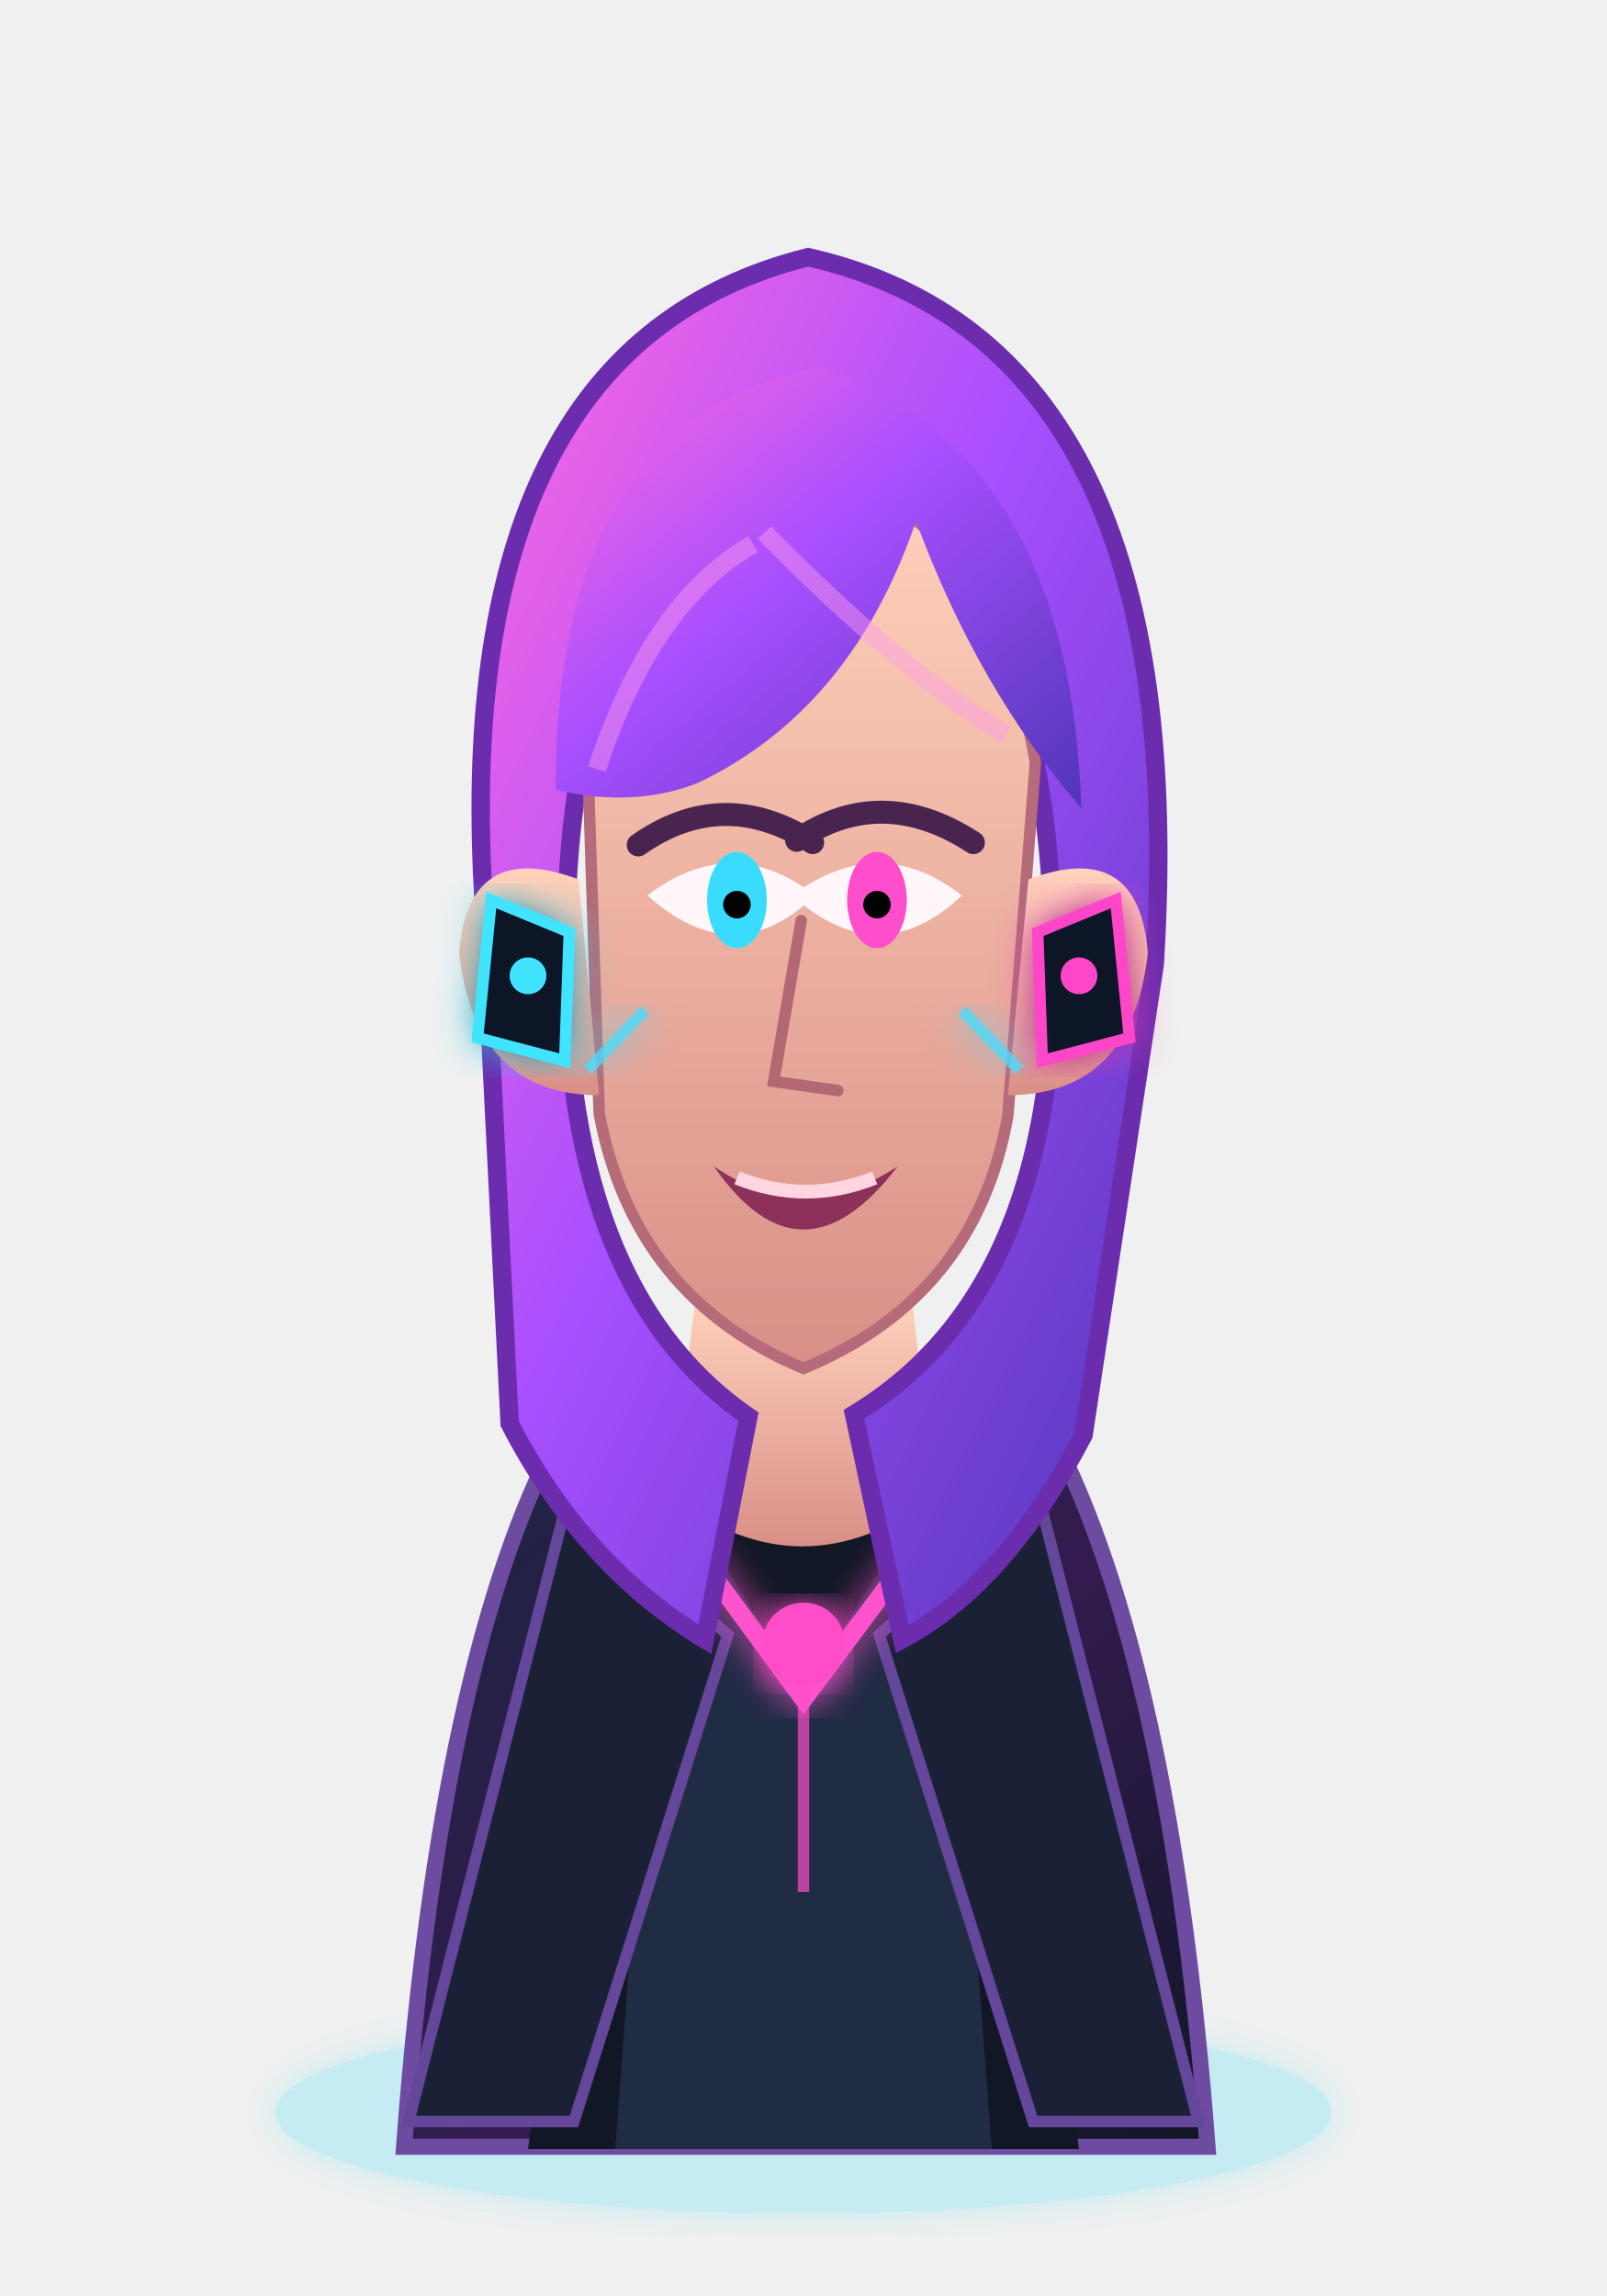
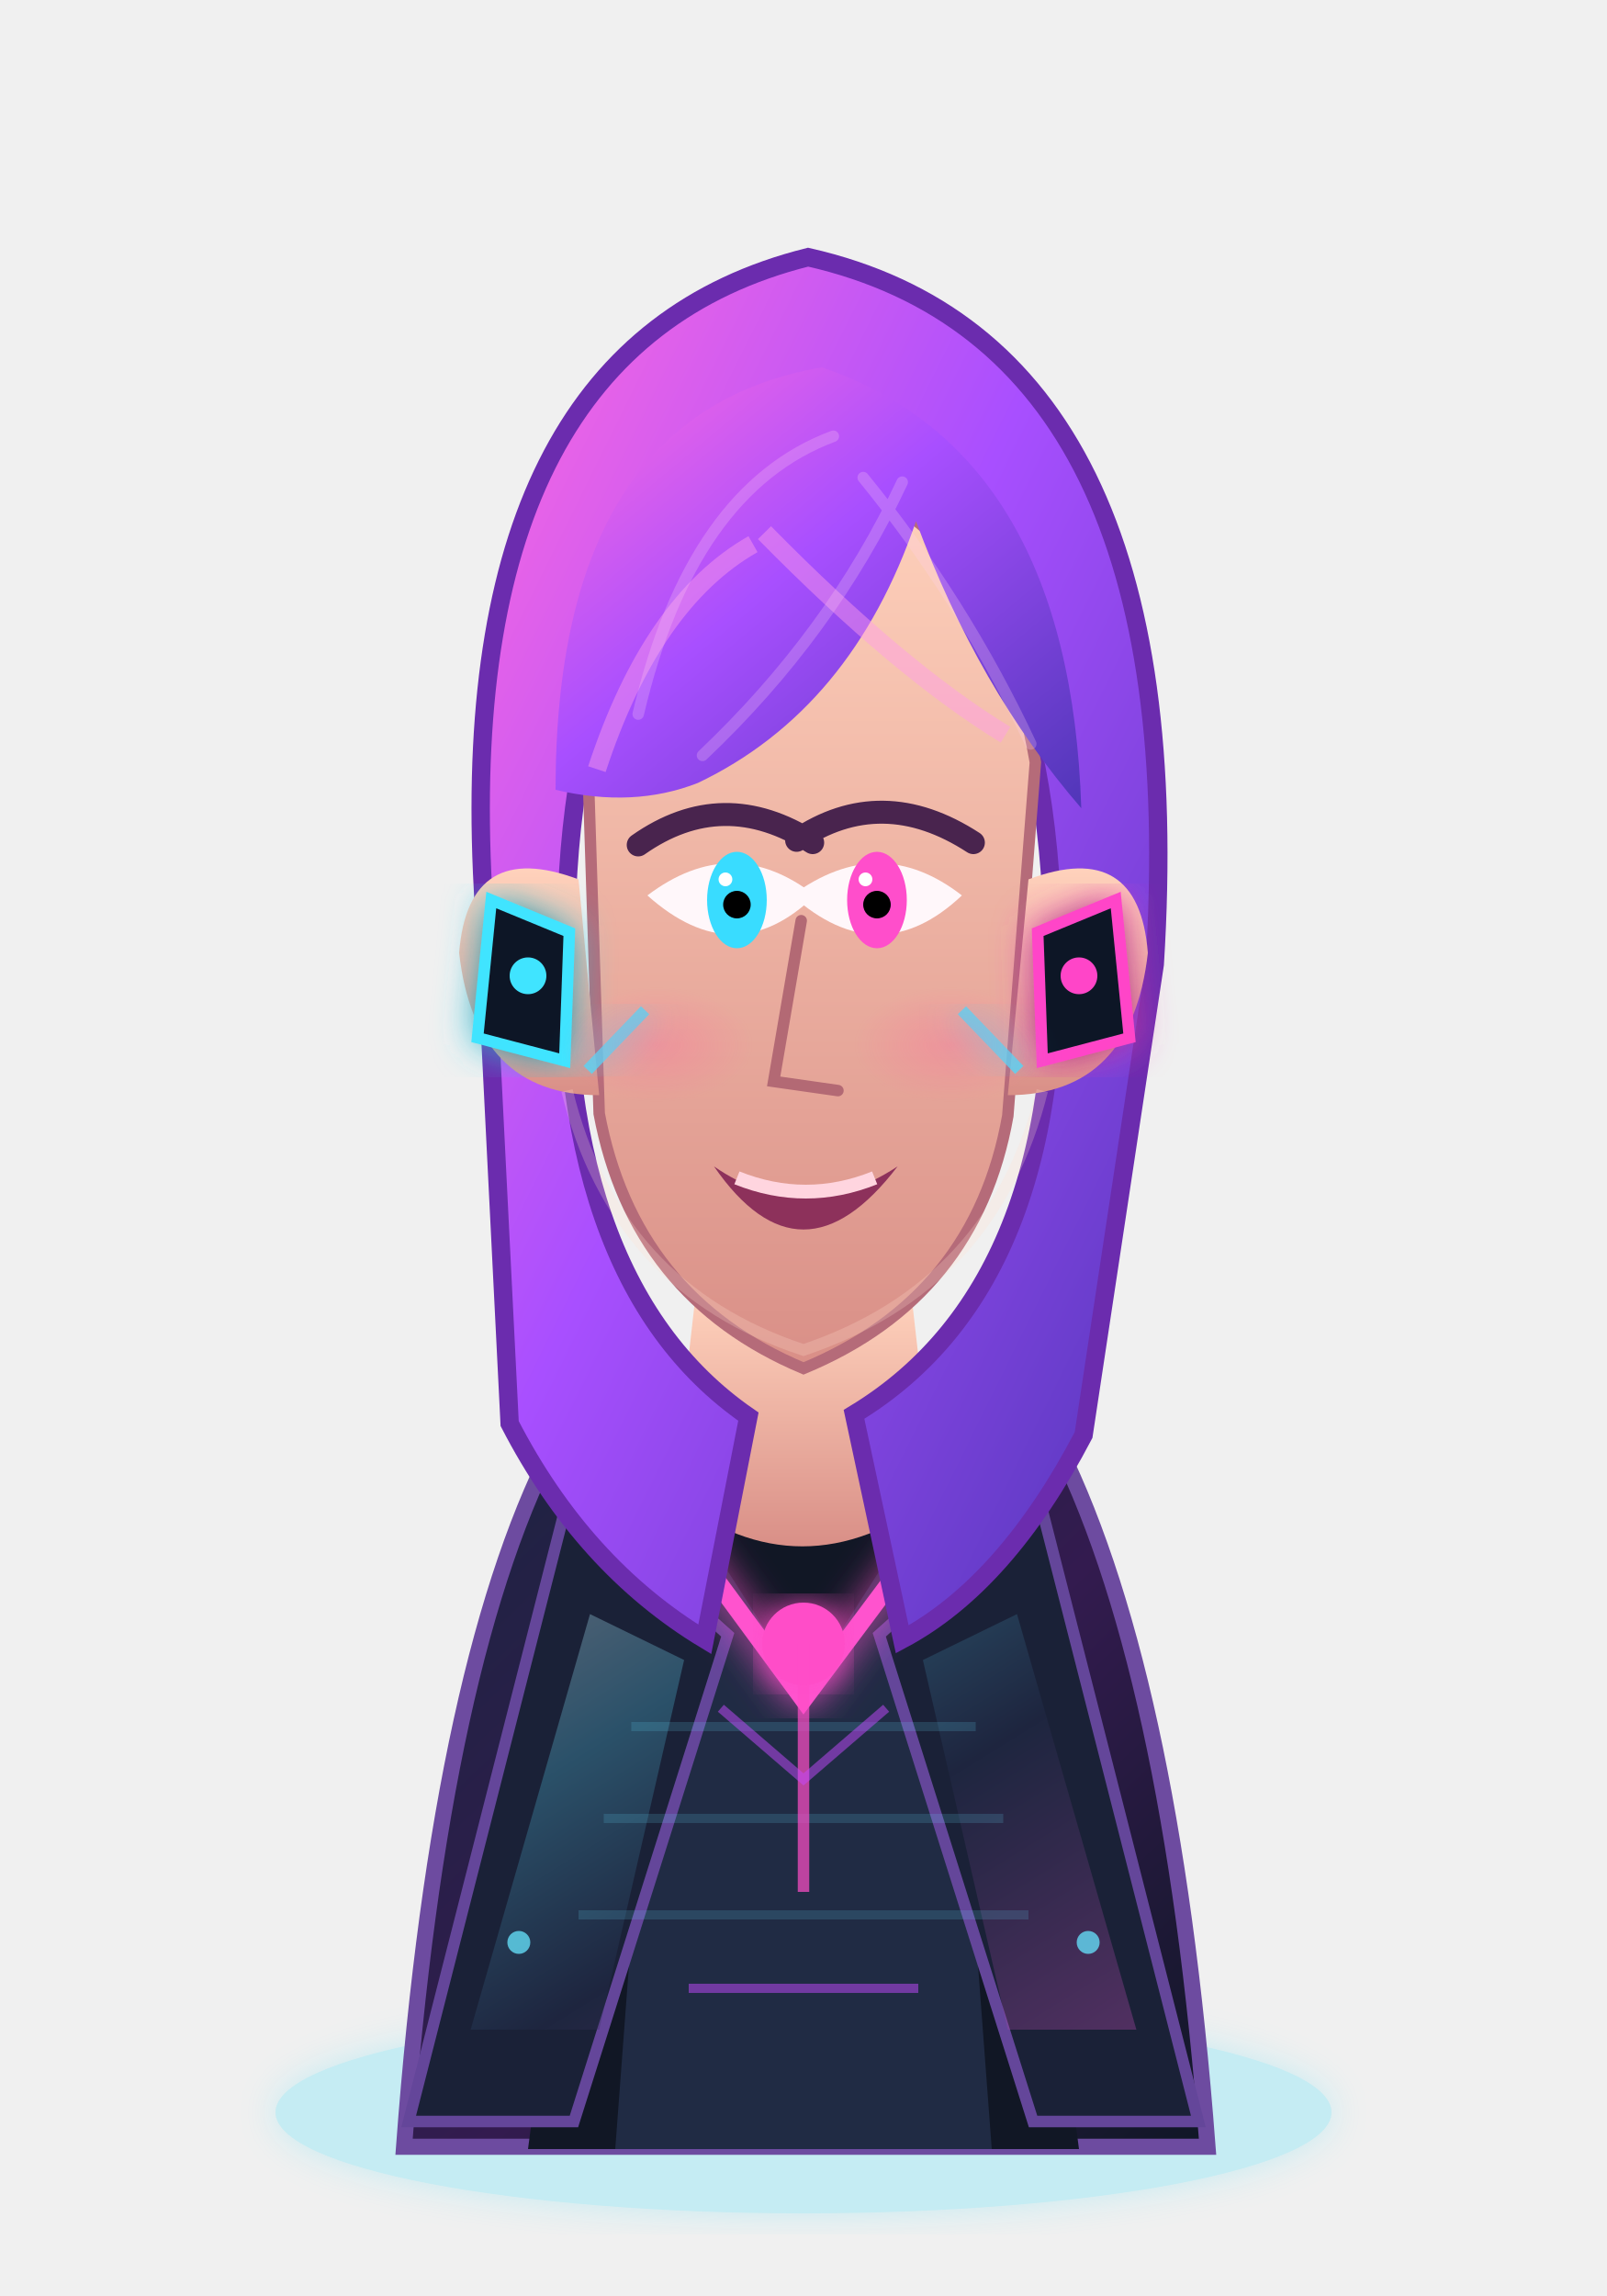
<svg xmlns="http://www.w3.org/2000/svg" width="700" height="1000" viewBox="0 0 700 1000">
  <defs>
    <linearGradient id="hair" x1="0" y1="0" x2="1" y2="1">
      <stop stop-color="#ff6adf" />
      <stop offset=".45" stop-color="#a84fff" />
      <stop offset="1" stop-color="#5036b8" />
    </linearGradient>
    <linearGradient id="skin" x1="0" y1="0" x2="0" y2="1">
      <stop stop-color="#ffd2bc" />
      <stop offset="1" stop-color="#d98f87" />
    </linearGradient>
    <linearGradient id="jacket" x1="0" y1="0" x2="1" y2="1">
      <stop stop-color="#19253f" />
      <stop offset=".55" stop-color="#331b4f" />
      <stop offset="1" stop-color="#101726" />
    </linearGradient>
+     <linearGradient id="metal" x1="0" y1="0" x2="1" y2="1">
+       <stop stop-color="#d8f6ff" />
+       <stop offset=".25" stop-color="#4eb7d4" />
+       <stop offset=".55" stop-color="#252d4f" />
+       <stop offset="1" stop-color="#c64db9" />
+     </linearGradient>
+     <radialGradient id="blush">
+       <stop stop-color="#ff699d" stop-opacity=".32" />
+       <stop offset="1" stop-color="#ff699d" stop-opacity="0" />
+     </radialGradient>
    <filter id="g">
      <feGaussianBlur stdDeviation="8" result="b" />
      <feMerge>
        <feMergeNode in="b" />
        <feMergeNode in="SourceGraphic" />
      </feMerge>
    </filter>
  </defs>
  <ellipse cx="350" cy="920" rx="230" ry="44" fill="#00d8ff" opacity=".18" filter="url(#g)" />
  <path d="M176 935Q192 720 244 624Q350 570 458 624Q510 724 526 935Z" fill="url(#jacket)" stroke="#6d4ba0" stroke-width="7" />
  <path d="M270 632Q350 694 430 632L470 936H230Z" fill="#111725" />
  <path d="M290 642l60 94 60-94 22 294H268Z" fill="#202b44" />
  <path d="M248 650l-70 274h72l67-212zM452 650l70 274h-72l-67-212z" fill="#1a2137" stroke="#64469a" stroke-width="5" />
  <path d="M289 657l61 83 62-83" fill="none" stroke="#ff53ce" stroke-width="8" filter="url(#g)" />
+   <path d="M205 884l52-181 41 20-37 161zM495 884l-52-181-41 20 37 161z" fill="url(#metal)" opacity=".32" />
+   <path d="M275 752h150M263 792h174M252 834h196" stroke="#65dfff" stroke-opacity=".16" stroke-width="4" />
+   <g fill="#66e6ff" opacity=".75">
+     <circle cx="226" cy="846" r="5" />
+     <circle cx="474" cy="846" r="5" />
+   </g>
  <path d="M303 564h94l10 88q-58 43-114 0z" fill="url(#skin)" />
  <path d="M210 380Q200 150 352 112Q520 150 503 420L472 625Q438 690 393 714L372 616Q468 558 458 390Q449 228 349 213Q254 232 247 389Q239 557 326 617L307 714Q254 682 222 620Z" fill="url(#hair)" stroke="#6b2cae" stroke-width="8" />
  <path d="M256 330Q275 214 350 207Q431 217 451 332L439 486Q425 565 350 596Q276 565 261 485Z" fill="url(#skin)" stroke="#b56b79" stroke-width="5" />
  <path d="M242 344Q242 180 358 160Q466 197 471 352Q426 300 399 227Q371 309 304 341Q276 352 242 344Z" fill="url(#hair)" />
  <path d="M260 335Q284 262 328 237M333 232Q392 292 438 320" fill="none" stroke="#ff9ceb" stroke-opacity=".45" stroke-width="8" />
+   <path d="M278 311Q301 213 363 190M306 329Q362 276 393 210M376 208Q420 262 449 324" fill="none" stroke="#ffd1f4" stroke-opacity=".24" stroke-width="5" stroke-linecap="round" />
  <path d="M252 383q-48-18-52 32q7 62 61 62zM448 383q48-18 52 32q-7 62-61 62z" fill="url(#skin)" />
  <g filter="url(#g)">
    <path d="M214 392l34 14-2 56-38-10z" fill="#101827" stroke="#41e4ff" stroke-width="5" />
    <circle cx="230" cy="425" r="8" fill="#41e4ff" />
    <path d="M486 392l-34 14 2 56 38-10z" fill="#101827" stroke="#ff45c8" stroke-width="5" />
    <circle cx="470" cy="425" r="8" fill="#ff45c8" />
  </g>
  <path d="M282 390q37-28 73 0q-35 34-73 0z" fill="#fff7fa" />
  <path d="M345 390q38-28 74 0q-36 34-74 0z" fill="#fff7fa" />
  <ellipse cx="321" cy="392" rx="13" ry="21" fill="#39dcff" />
  <ellipse cx="382" cy="392" rx="13" ry="21" fill="#ff4ecb" />
  <circle cx="321" cy="394" r="6" />
  <circle cx="382" cy="394" r="6" />
+   <g fill="#fff">
+     <circle cx="316" cy="383" r="3" />
+     <circle cx="377" cy="383" r="3" />
+   </g>
+   <g>
+     <path d="M278 382q40 20 78 0M344 382q41 20 80 0" fill="none" stroke="#c47a7d" stroke-width="15" stroke-linecap="round" opacity="0">
+       <animate attributeName="opacity" values="0;0;1;0;0" dur="5.8s" repeatCount="indefinite" />
+     </path>
+   </g>
  <path d="M278 368q37-26 76-1M347 366q37-25 77 1" fill="none" stroke="#49244e" stroke-width="10" stroke-linecap="round" />
  <path d="M349 401l-12 70 28 4" fill="none" stroke="#b36974" stroke-width="5" stroke-linecap="round" />
  <path d="M311 508q39 27 80 0q-42 55-80 0z" fill="#8d315b" />
  <path d="M321 513q30 12 60 0" stroke="#ffd5df" stroke-width="6" fill="none" />
  <path d="M281 440l-25 26M419 440l25 26" stroke="#46ddff" stroke-width="5" opacity=".8" filter="url(#g)" />
+   <ellipse cx="286" cy="455" rx="42" ry="25" fill="url(#blush)" />
+   <ellipse cx="414" cy="455" rx="42" ry="25" fill="url(#blush)" />
+   <path d="M247 475q21 86 103 113q83-28 104-113" fill="none" stroke="#ffddcf" stroke-opacity=".24" stroke-width="5" />
  <circle cx="350" cy="716" r="18" fill="#ff4dc8" filter="url(#g)" />
  <path d="M350 716v108" stroke="#ff4dc8" stroke-width="5" opacity=".7" />
+   <path d="M314 744l36 31 36-31M300 866h100" fill="none" stroke="#c54aff" stroke-opacity=".5" stroke-width="4" />
</svg>
